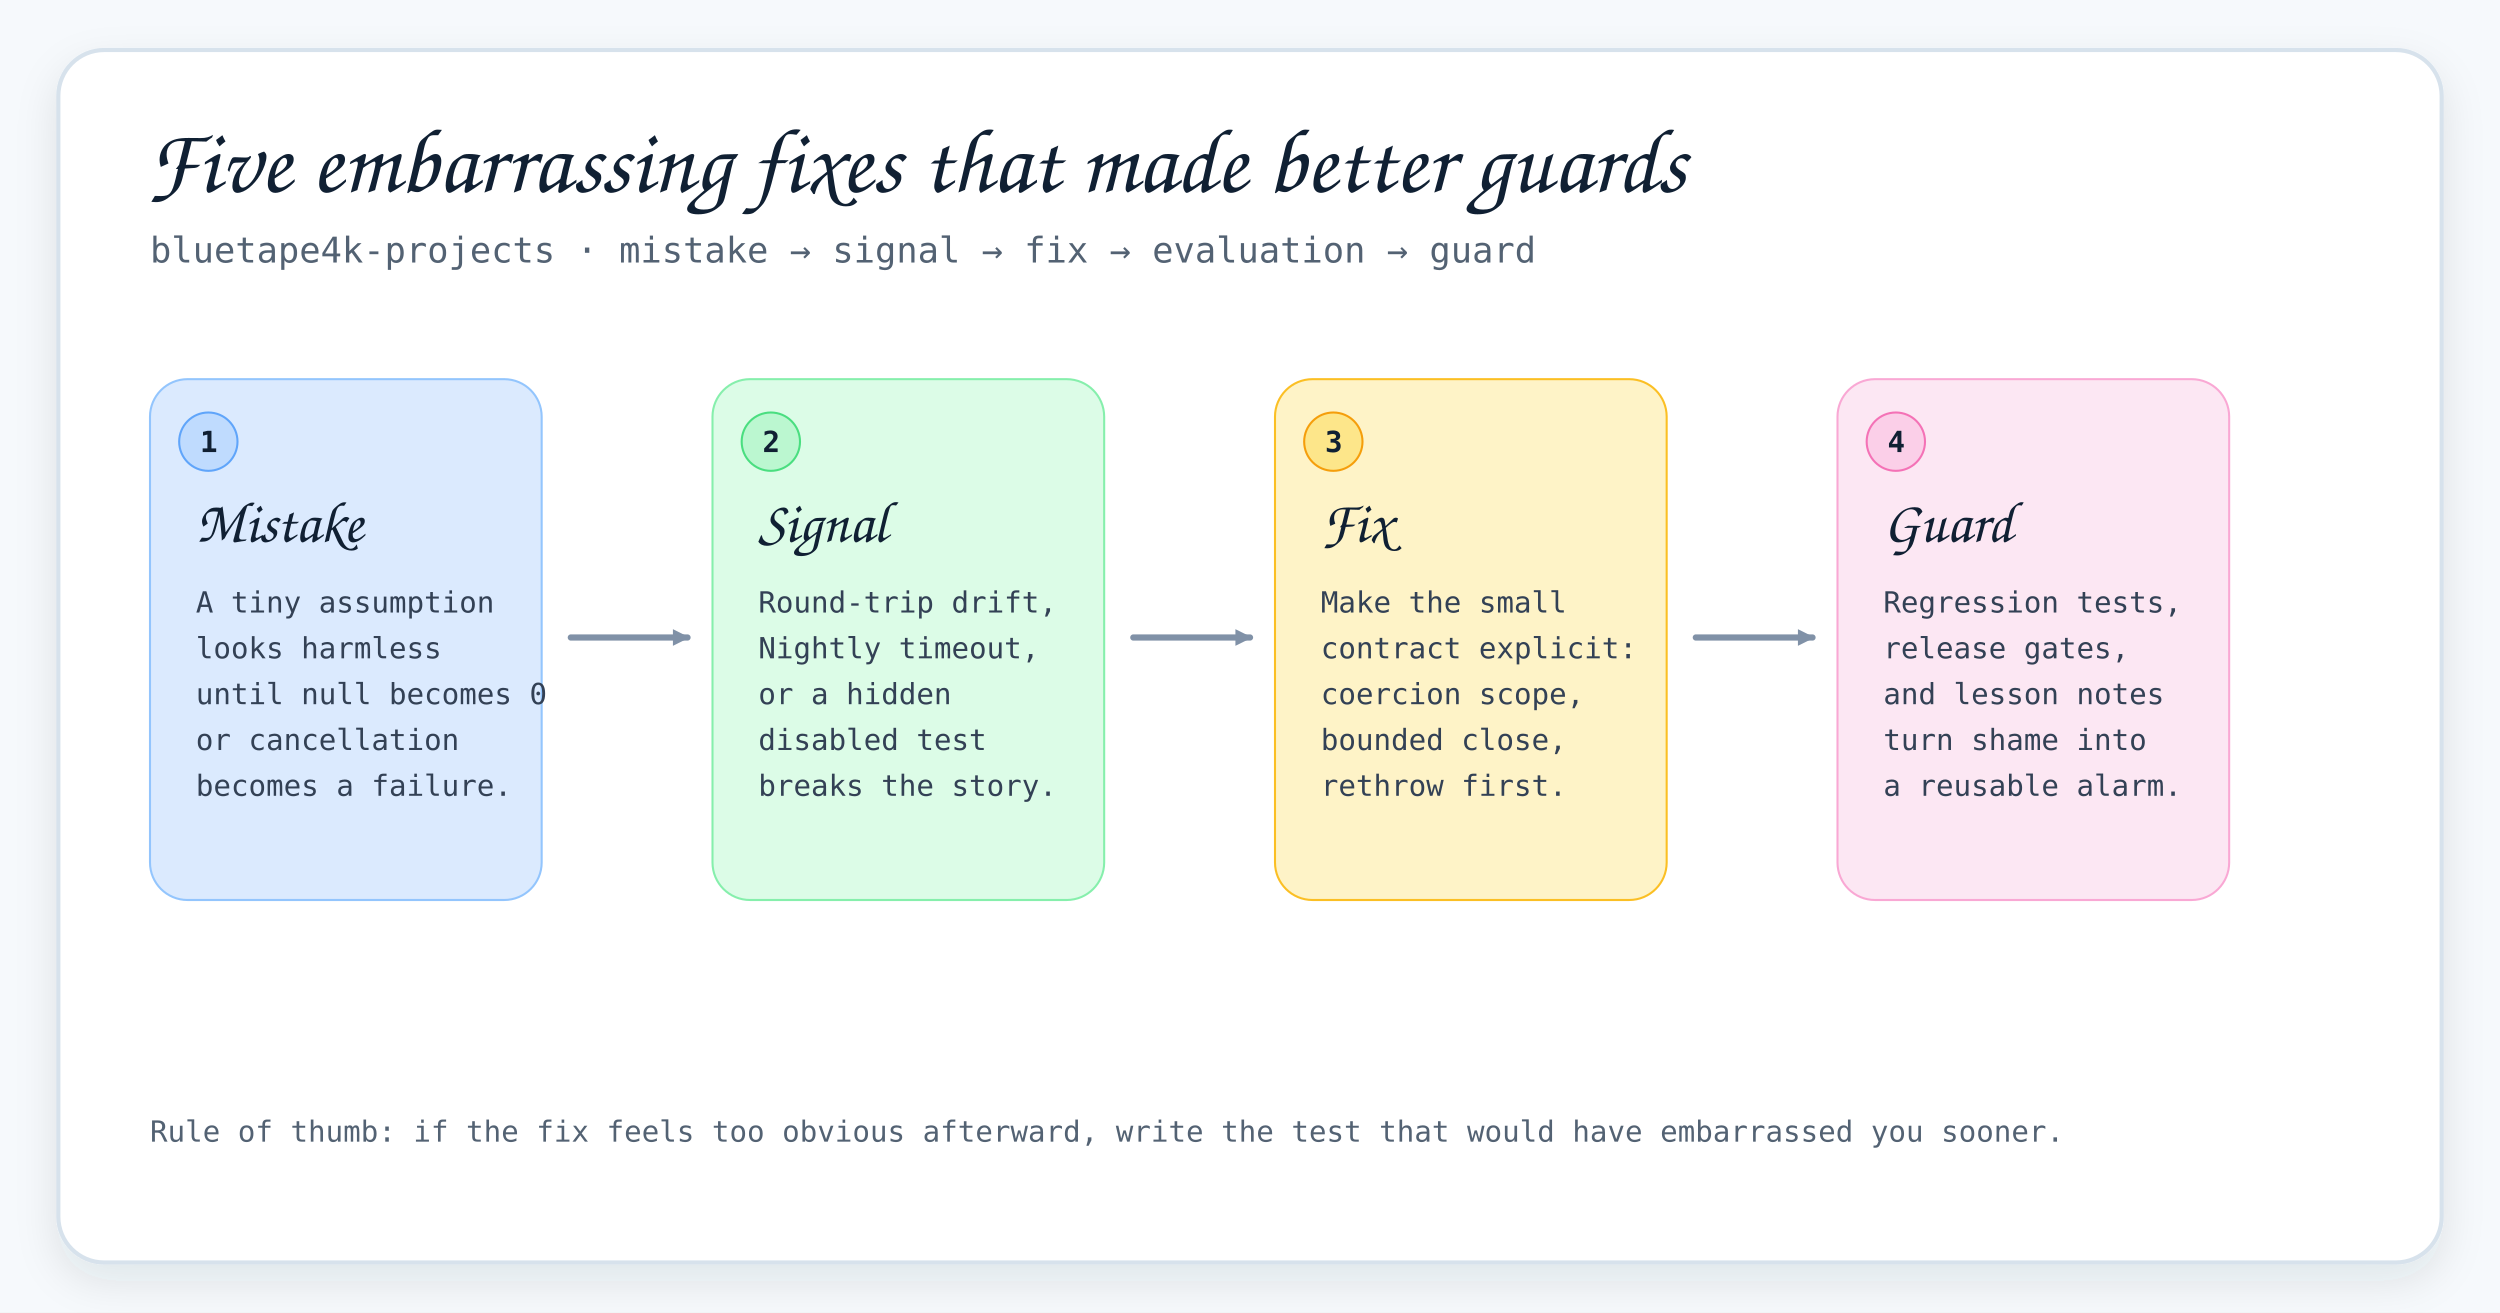
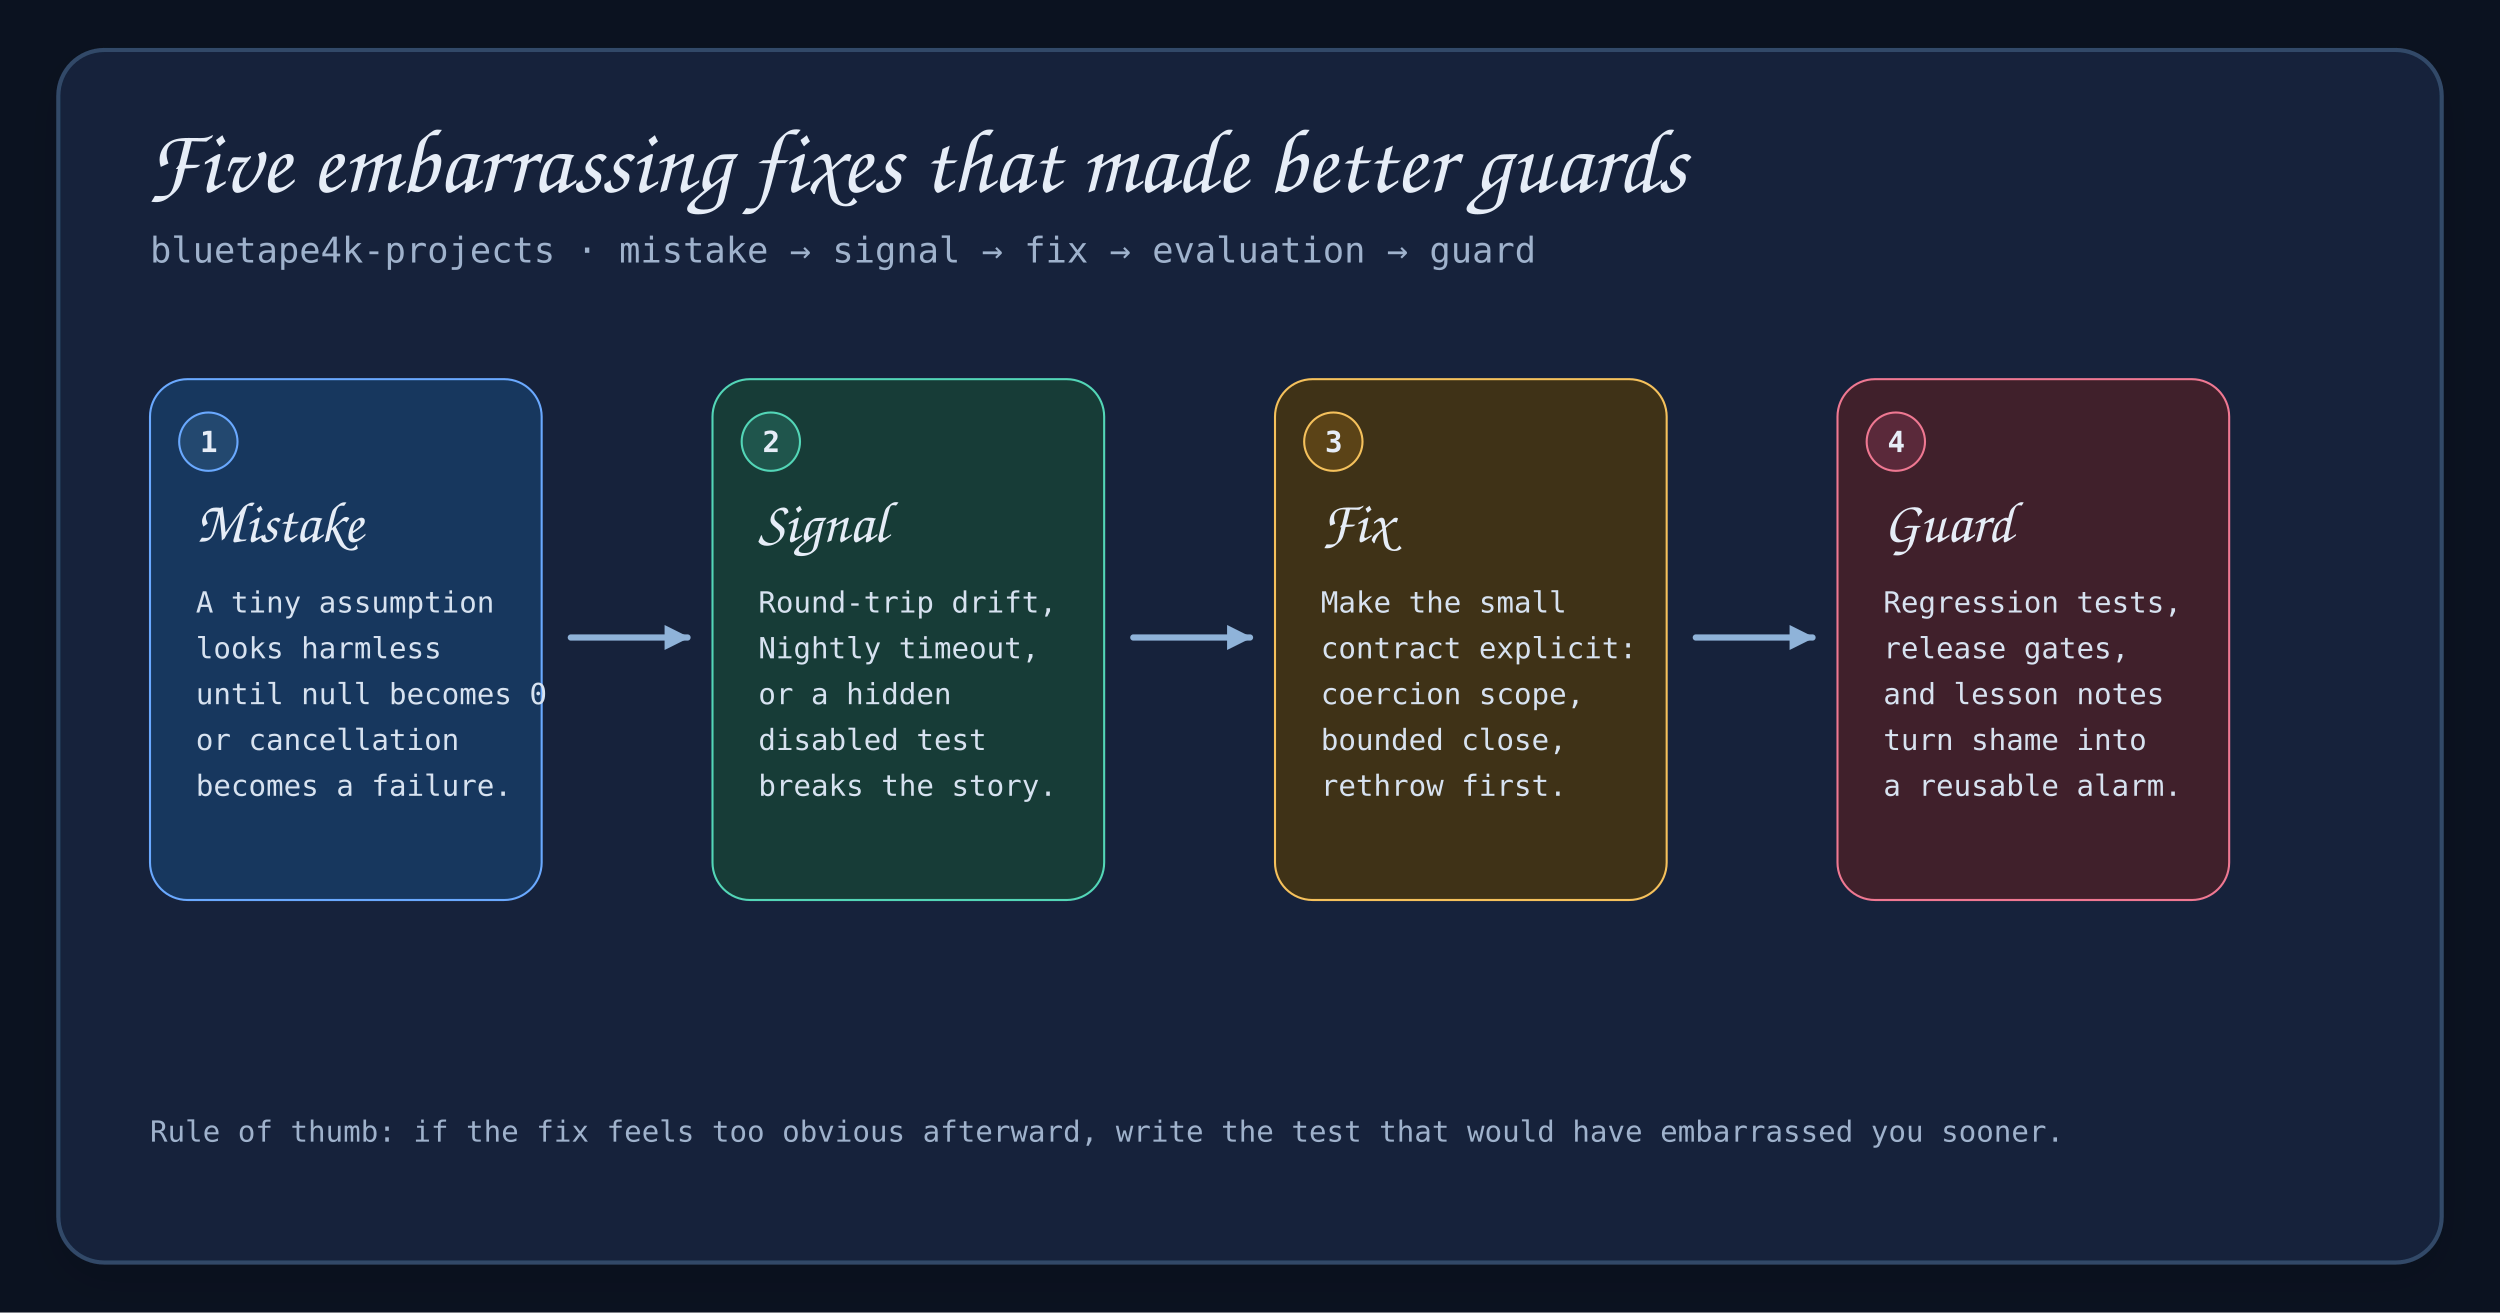
<svg xmlns="http://www.w3.org/2000/svg" width="1200" height="630" viewBox="0 0 1200 630" role="img" aria-labelledby="title desc">
  <defs>
    <style>
-       .canvas{fill:#f6f9fc}.frame{fill:#fff;stroke:#d7e2ec;stroke-width:2}.title{font-family:"Architects Daughter","Comic Sans MS","Comic Sans",cursive;font-size:44px;fill:#102033;font-weight:400}.subtitle,.small{font-family:"Comic Mono","SFMono-Regular",Menlo,Consolas,monospace;fill:#536273}.subtitle{font-size:17px}.small{font-size:14px}.card-title{font-family:"Architects Daughter","Comic Sans MS","Comic Sans",cursive;font-size:28px;fill:#102033;font-weight:400}.card-text{font-family:"Comic Mono","SFMono-Regular",Menlo,Consolas,monospace;font-size:14px;fill:#334155}.arrow{stroke:#8091a7;stroke-width:3;fill:none;stroke-linecap:round;stroke-linejoin:round}.num{font-family:"Comic Mono","SFMono-Regular",Menlo,Consolas,monospace;font-size:14px;font-weight:700;fill:#102033}
+       .canvas{fill:#0b1220}.frame{fill:#12213a;stroke:#314868;stroke-width:2}.title{font-family:"Architects Daughter","Comic Sans MS","Comic Sans",cursive;font-size:44px;fill:#e6edf7;font-weight:400}.subtitle,.small{font-family:"Comic Mono","SFMono-Regular",Menlo,Consolas,monospace;fill:#9fb2cc}.subtitle{font-size:17px}.small{font-size:14px}.card-title{font-family:"Architects Daughter","Comic Sans MS","Comic Sans",cursive;font-size:28px;fill:#e6edf7;font-weight:400}.card-text{font-family:"Comic Mono","SFMono-Regular",Menlo,Consolas,monospace;font-size:14px;fill:#d7e2f0}.arrow{stroke:#8fb3d9;stroke-width:3;fill:none;stroke-linecap:round;stroke-linejoin:round}.num{font-family:"Comic Mono","SFMono-Regular",Menlo,Consolas,monospace;font-size:14px;font-weight:700;fill:#e6edf7}
    </style>
    <filter id="shadow" x="-10%" y="-10%" width="120%" height="130%">
-       <feDropShadow dx="0" dy="8" stdDeviation="10" flood-color="#1e293b" flood-opacity="0.10" />
+       <feDropShadow dx="0" dy="8" stdDeviation="10" flood-color="#000814" flood-opacity="0.10" />
    </filter>
-     <marker id="arrow" markerWidth="10" markerHeight="10" refX="8" refY="5" orient="auto" markerUnits="userSpaceOnUse">
-       <path d="M1,1 L9,5 L1,9 Z" fill="#8091a7" />
+     <marker id="arrow" markerWidth="14" markerHeight="14" refX="12" refY="7" orient="auto" markerUnits="userSpaceOnUse">
+       <path d="M1,1 L13,7 L1,13 Z" fill="#8fb3d9" />
    </marker>
  </defs>
  <rect class="canvas" width="1200" height="630" />
  <rect class="frame" x="28" y="24" width="1144" height="582" rx="22" filter="url(#shadow)" />
  <text class="title" x="70" y="92">Five embarrassing fixes that made better guards</text>
  <text class="subtitle" x="72" y="126">bluetape4k-projects · mistake → signal → fix → evaluation → guard</text>
  <g transform="translate(72,182)">
-     <rect x="0" y="0" width="188" height="250" rx="18" fill="#dbeafe" stroke="#93c5fd" />
-     <circle cx="28" cy="30" r="14" fill="#bfdbfe" stroke="#60a5fa" />
+     <rect x="0" y="0" width="188" height="250" rx="18" fill="#17375e" stroke="#6aa9ff" />
+     <circle cx="28" cy="30" r="14" fill="#23486f" stroke="#6aa9ff" />
    <text class="num" x="24" y="35">1</text>
    <text class="card-title" x="22" y="78">Mistake</text>
    <text class="card-text" x="22" y="112">A tiny assumption</text>
    <text class="card-text" x="22" y="134">looks harmless</text>
    <text class="card-text" x="22" y="156">until null becomes 0</text>
    <text class="card-text" x="22" y="178">or cancellation</text>
    <text class="card-text" x="22" y="200">becomes a failure.</text>
  </g>
  <path class="arrow" marker-end="url(#arrow)" d="M274 306 H330" />
  <g transform="translate(342,182)">
-     <rect x="0" y="0" width="188" height="250" rx="18" fill="#dcfce7" stroke="#86efac" />
-     <circle cx="28" cy="30" r="14" fill="#bbf7d0" stroke="#4ade80" />
+     <rect x="0" y="0" width="188" height="250" rx="18" fill="#173c37" stroke="#53d6b7" />
+     <circle cx="28" cy="30" r="14" fill="#1f554c" stroke="#53d6b7" />
    <text class="num" x="24" y="35">2</text>
    <text class="card-title" x="22" y="78">Signal</text>
    <text class="card-text" x="22" y="112">Round-trip drift,</text>
    <text class="card-text" x="22" y="134">Nightly timeout,</text>
    <text class="card-text" x="22" y="156">or a hidden</text>
    <text class="card-text" x="22" y="178">disabled test</text>
    <text class="card-text" x="22" y="200">breaks the story.</text>
  </g>
  <path class="arrow" marker-end="url(#arrow)" d="M544 306 H600" />
  <g transform="translate(612,182)">
-     <rect x="0" y="0" width="188" height="250" rx="18" fill="#fef3c7" stroke="#fbbf24" />
-     <circle cx="28" cy="30" r="14" fill="#fde68a" stroke="#f59e0b" />
+     <rect x="0" y="0" width="188" height="250" rx="18" fill="#3f3217" stroke="#f5c15c" />
+     <circle cx="28" cy="30" r="14" fill="#5b4317" stroke="#f5c15c" />
    <text class="num" x="24" y="35">3</text>
    <text class="card-title" x="22" y="78">Fix</text>
    <text class="card-text" x="22" y="112">Make the small</text>
    <text class="card-text" x="22" y="134">contract explicit:</text>
    <text class="card-text" x="22" y="156">coercion scope,</text>
    <text class="card-text" x="22" y="178">bounded close,</text>
    <text class="card-text" x="22" y="200">rethrow first.</text>
  </g>
  <path class="arrow" marker-end="url(#arrow)" d="M814 306 H870" />
  <g transform="translate(882,182)">
-     <rect x="0" y="0" width="188" height="250" rx="18" fill="#fce7f3" stroke="#f9a8d4" />
-     <circle cx="28" cy="30" r="14" fill="#fbcfe8" stroke="#f472b6" />
+     <rect x="0" y="0" width="188" height="250" rx="18" fill="#40202b" stroke="#ef7892" />
+     <circle cx="28" cy="30" r="14" fill="#5a293a" stroke="#ef7892" />
    <text class="num" x="24" y="35">4</text>
    <text class="card-title" x="22" y="78">Guard</text>
    <text class="card-text" x="22" y="112">Regression tests,</text>
    <text class="card-text" x="22" y="134">release gates,</text>
    <text class="card-text" x="22" y="156">and lesson notes</text>
    <text class="card-text" x="22" y="178">turn shame into</text>
    <text class="card-text" x="22" y="200">a reusable alarm.</text>
  </g>
  <text class="small" x="72" y="548">Rule of thumb: if the fix feels too obvious afterward, write the test that would have embarrassed you sooner.</text>
</svg>
